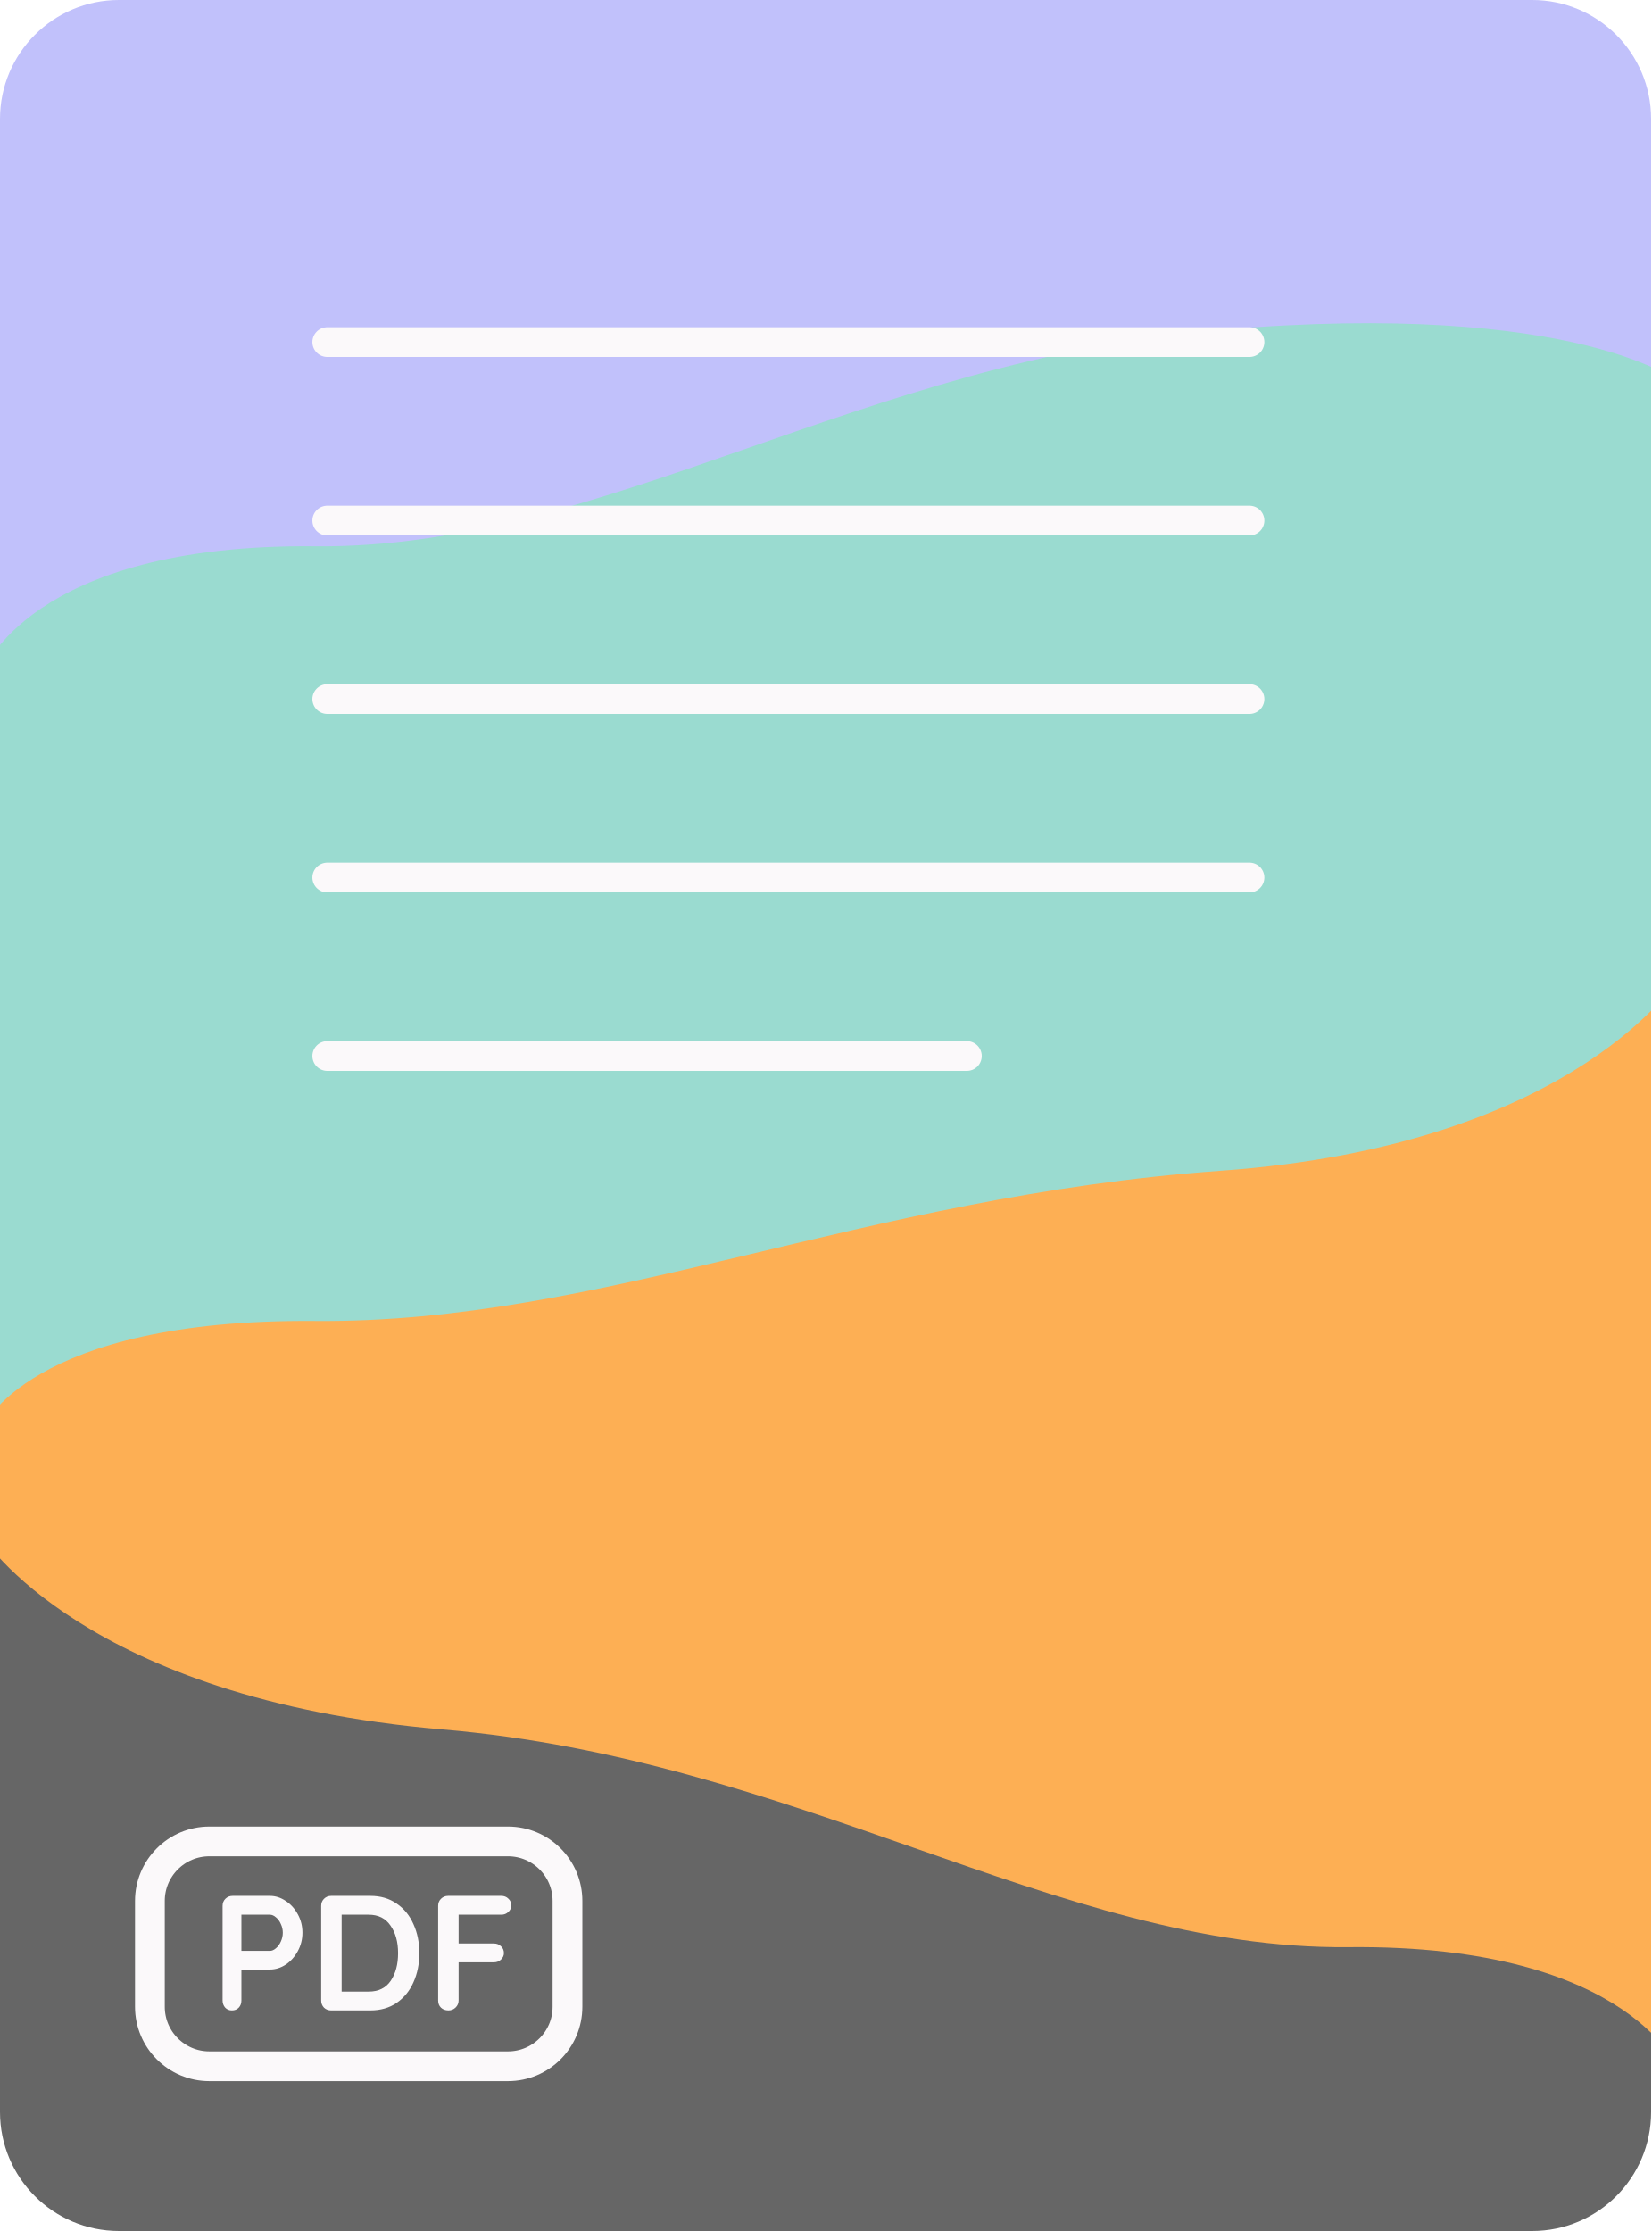
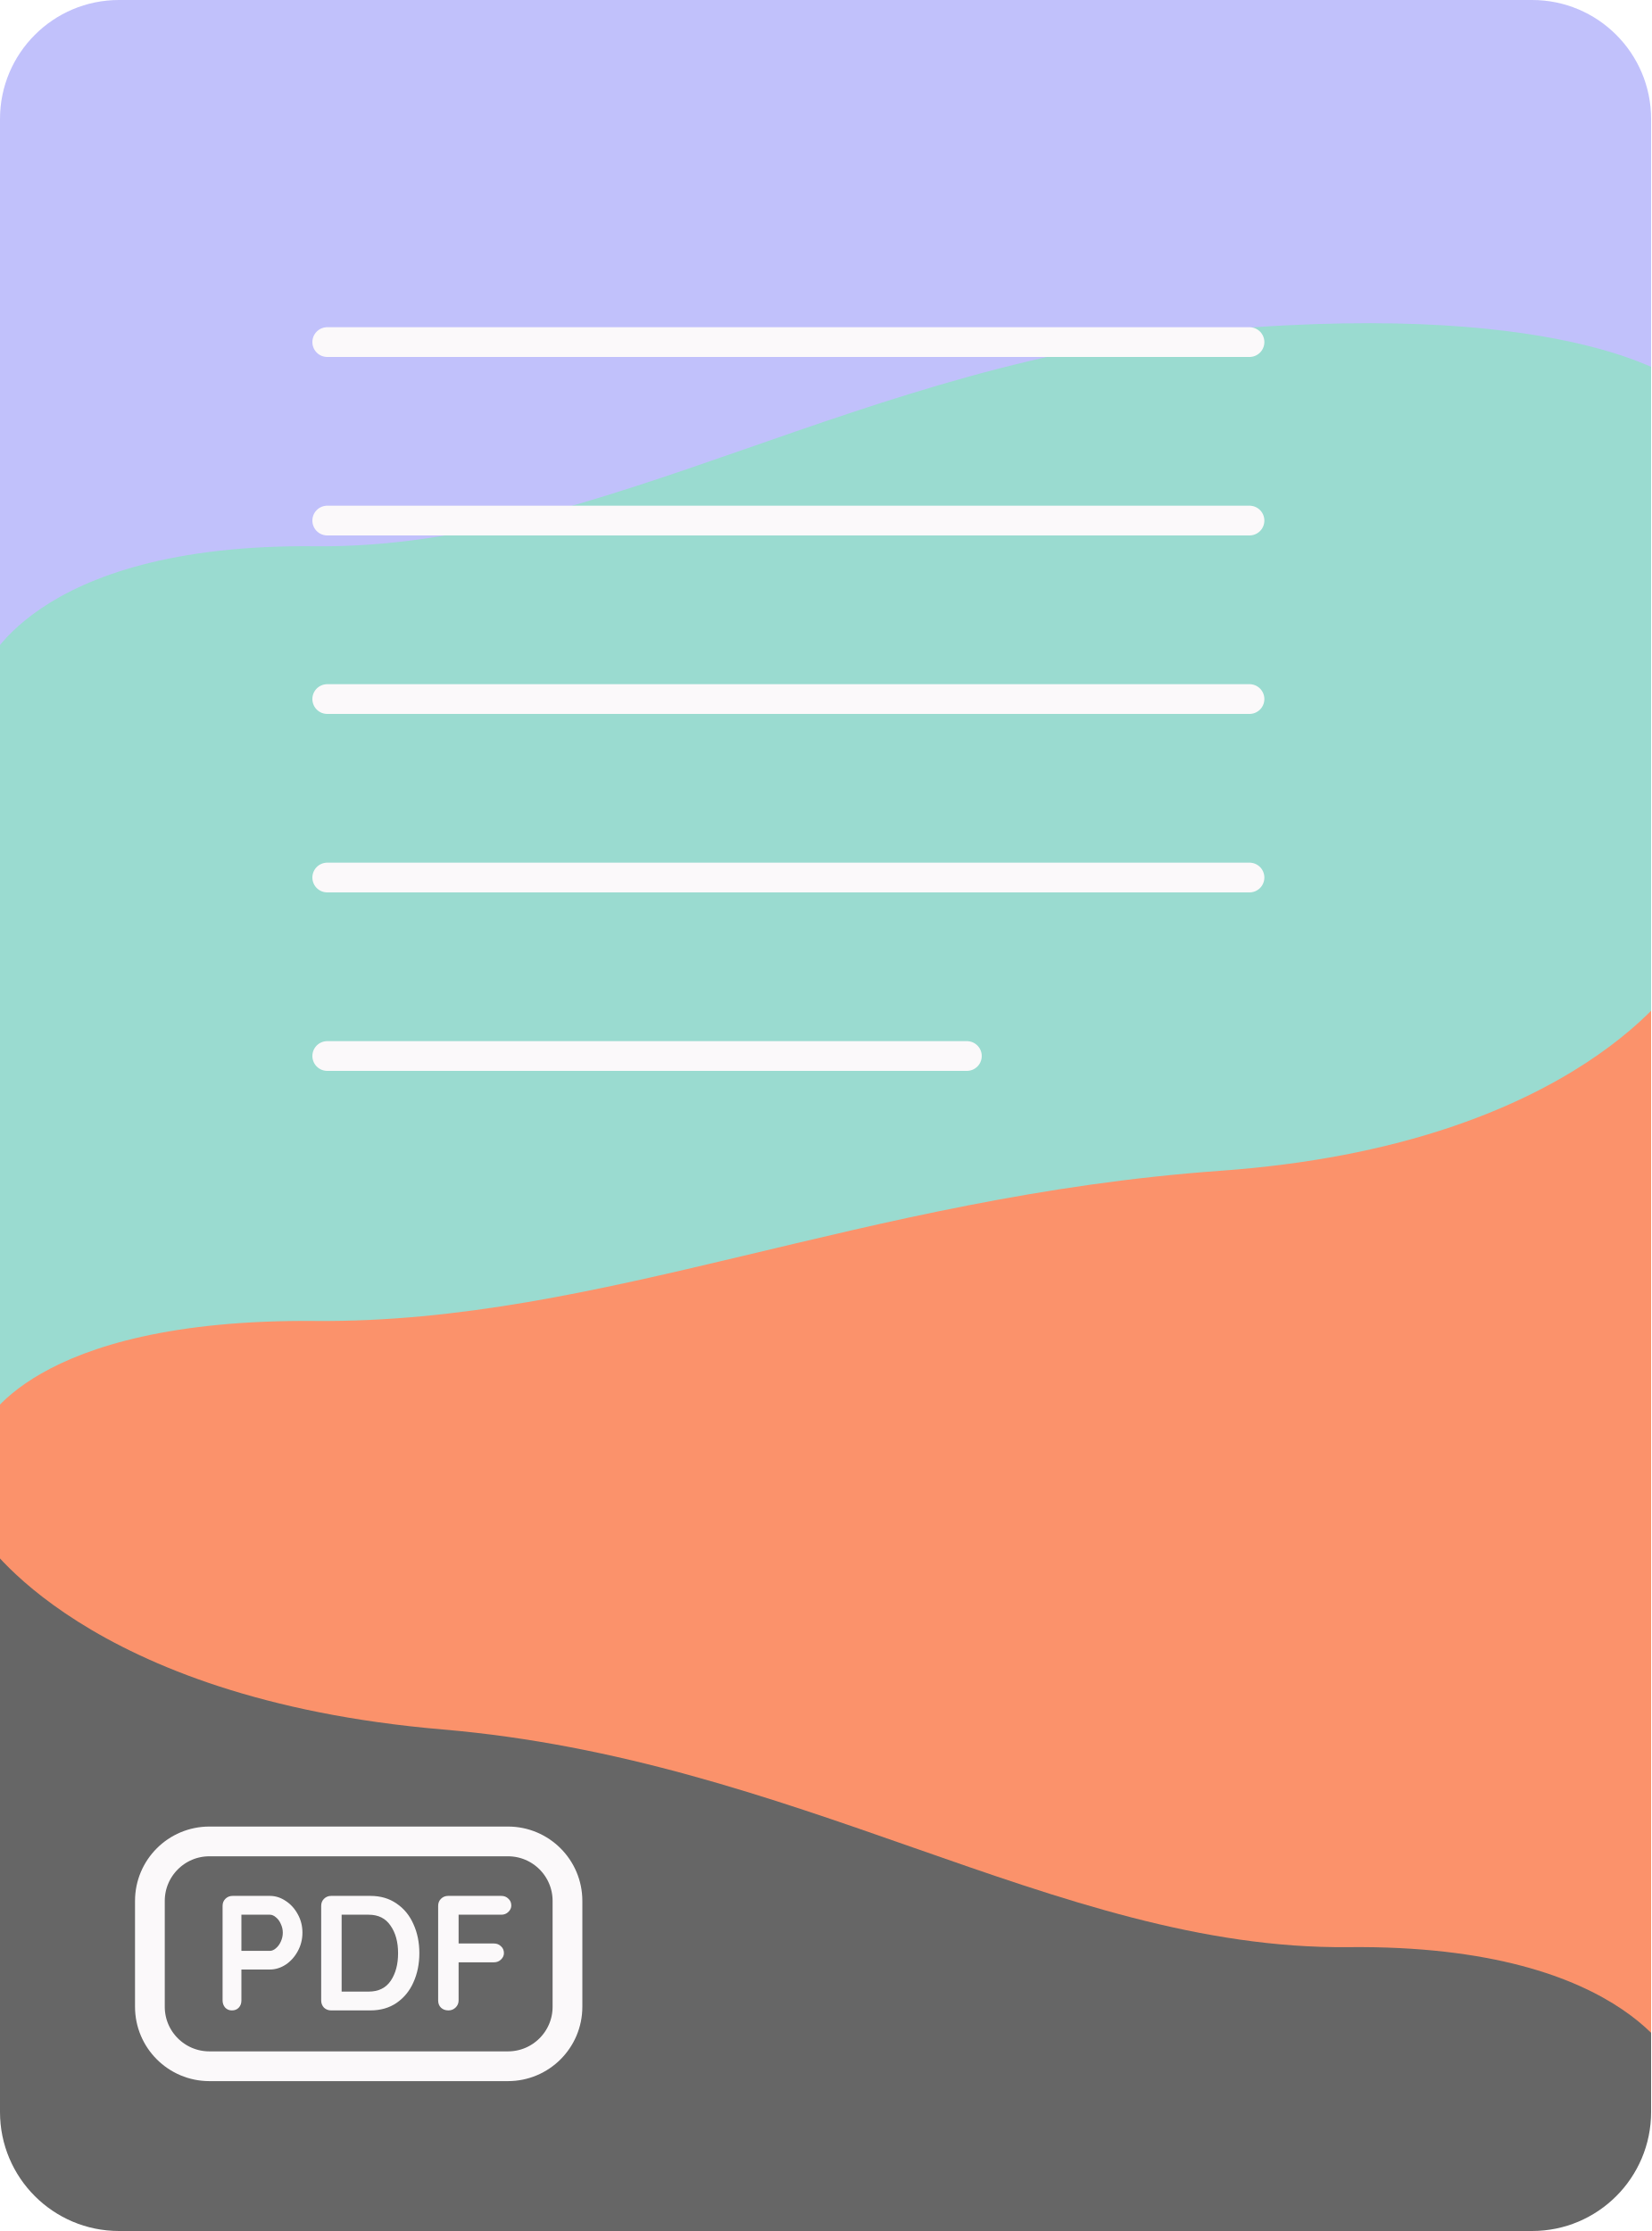
<svg xmlns="http://www.w3.org/2000/svg" width="111" height="150" viewBox="0 0 111 150" fill="none">
  <mask id="mask0" mask-type="alpha" maskUnits="userSpaceOnUse" x="0" y="0" width="111" height="150">
    <rect width="111" height="150" rx="8" fill="#C4C4C4" />
  </mask>
  <g mask="url(#mask0)">
    <path d="M-1.16 98.855C-1.16 98.855 20.945 91.173 56.005 91.173C91.065 91.173 113.002 81.847 113.002 81.847V154.036H-1.16V98.855Z" fill="#666666" />
-     <path fill-rule="evenodd" clip-rule="evenodd" d="M-1.195 82.465C-1.18 82.423 1.915 73.752 21.17 73.947C31.02 74.046 40.382 70.772 50.399 67.269C60.01 63.907 70.224 60.335 82.049 59.331C106.199 57.28 113.01 62.947 113.01 62.947V54.113L113.01 54.113L113.01 139.445C113.01 139.445 109.946 130.72 90.644 130.915C80.794 131.015 71.432 127.736 61.415 124.228C51.804 120.862 41.59 117.286 29.765 116.28C5.615 114.226 -1.195 103.306 -1.195 103.306L-1.195 82.465Z" fill="#FDAF54" />
+     <path fill-rule="evenodd" clip-rule="evenodd" d="M-1.195 82.465C-1.18 82.423 1.915 73.752 21.17 73.947C31.02 74.046 40.382 70.772 50.399 67.269C60.01 63.907 70.224 60.335 82.049 59.331C106.199 57.28 113.01 62.947 113.01 62.947V54.113L113.01 54.113L113.01 139.445C113.01 139.445 109.946 130.72 90.644 130.915C80.794 131.015 71.432 127.736 61.415 124.228C51.804 120.862 41.59 117.286 29.765 116.28C5.615 114.226 -1.195 103.306 -1.195 103.306L-1.195 82.465Z" fill="#FB926B" />
    <path d="M113.001 12.442H96.026L-1.161 8.474V95.996C-1.161 95.996 1.901 88.649 21.196 88.814C40.491 88.979 57.912 80.445 82.053 78.716C106.193 76.987 113.001 65.569 113.001 65.569L113.001 12.442Z" fill="#9ADBD0" />
    <path d="M113.001 -4.622H96.026H-1.161V45.208C-1.161 45.208 1.901 36.532 21.196 36.727C40.491 36.921 57.912 24.217 82.053 22.175C106.193 20.133 113.001 25.775 113.001 25.775L113.001 -4.622Z" fill="#C1C1FB" />
    <path d="M18.143 127.469C18.517 127.469 18.873 127.583 19.21 127.81C19.548 128.03 19.819 128.331 20.024 128.712C20.23 129.086 20.332 129.497 20.332 129.944C20.332 130.384 20.23 130.795 20.024 131.176C19.819 131.557 19.548 131.862 19.21 132.089C18.873 132.309 18.517 132.419 18.143 132.419H16.229V134.498C16.229 134.696 16.171 134.857 16.053 134.982C15.936 135.107 15.782 135.169 15.591 135.169C15.408 135.169 15.258 135.107 15.14 134.982C15.023 134.85 14.964 134.689 14.964 134.498V128.14C14.964 127.949 15.027 127.792 15.151 127.667C15.283 127.535 15.445 127.469 15.635 127.469H18.143ZM18.143 131.165C18.283 131.165 18.418 131.106 18.55 130.989C18.69 130.872 18.8 130.721 18.88 130.538C18.968 130.347 19.012 130.149 19.012 129.944C19.012 129.739 18.968 129.544 18.88 129.361C18.8 129.17 18.69 129.02 18.55 128.91C18.418 128.793 18.283 128.734 18.143 128.734H16.229V131.165H18.143ZM24.892 127.469C25.582 127.469 26.172 127.641 26.663 127.986C27.162 128.323 27.54 128.785 27.796 129.372C28.06 129.951 28.192 130.6 28.192 131.319C28.192 132.038 28.06 132.69 27.796 133.277C27.54 133.856 27.162 134.318 26.663 134.663C26.172 135 25.582 135.169 24.892 135.169H22.263C22.073 135.169 21.911 135.107 21.779 134.982C21.655 134.85 21.592 134.689 21.592 134.498V128.14C21.592 127.949 21.655 127.792 21.779 127.667C21.911 127.535 22.073 127.469 22.263 127.469H24.892ZM24.782 133.904C25.442 133.904 25.937 133.662 26.267 133.178C26.597 132.687 26.762 132.067 26.762 131.319C26.762 130.571 26.594 129.955 26.256 129.471C25.926 128.98 25.435 128.734 24.782 128.734H22.967V133.904H24.782ZM30.831 128.734V130.67H33.207C33.397 130.67 33.555 130.732 33.68 130.857C33.812 130.974 33.878 131.128 33.878 131.319C33.878 131.48 33.812 131.623 33.68 131.748C33.555 131.873 33.397 131.935 33.207 131.935H30.831V134.498C30.831 134.689 30.761 134.85 30.622 134.982C30.49 135.107 30.332 135.169 30.149 135.169C29.943 135.169 29.775 135.107 29.643 134.982C29.518 134.857 29.456 134.696 29.456 134.498V128.14C29.456 127.949 29.518 127.792 29.643 127.667C29.775 127.535 29.936 127.469 30.127 127.469H33.702C33.892 127.469 34.05 127.531 34.175 127.656C34.307 127.773 34.373 127.927 34.373 128.118C34.373 128.279 34.307 128.422 34.175 128.547C34.05 128.672 33.892 128.734 33.702 128.734H30.831Z" fill="#FBF9FA" />
    <rect x="10.077" y="123.807" width="28.073" height="15.116" rx="4" stroke="#FBF9FA" stroke-width="2" />
    <line x1="22" y1="23" x2="84" y2="23" stroke="#FBF9FA" stroke-width="2" stroke-linecap="round" />
    <line x1="22" y1="35" x2="84" y2="35" stroke="#FBF9FA" stroke-width="2" stroke-linecap="round" />
    <line x1="22" y1="47" x2="84" y2="47" stroke="#FBF9FA" stroke-width="2" stroke-linecap="round" />
    <line x1="22" y1="59" x2="84" y2="59" stroke="#FBF9FA" stroke-width="2" stroke-linecap="round" />
    <line x1="22" y1="71" x2="65" y2="71" stroke="#FBF9FA" stroke-width="2" stroke-linecap="round" />
  </g>
</svg>
